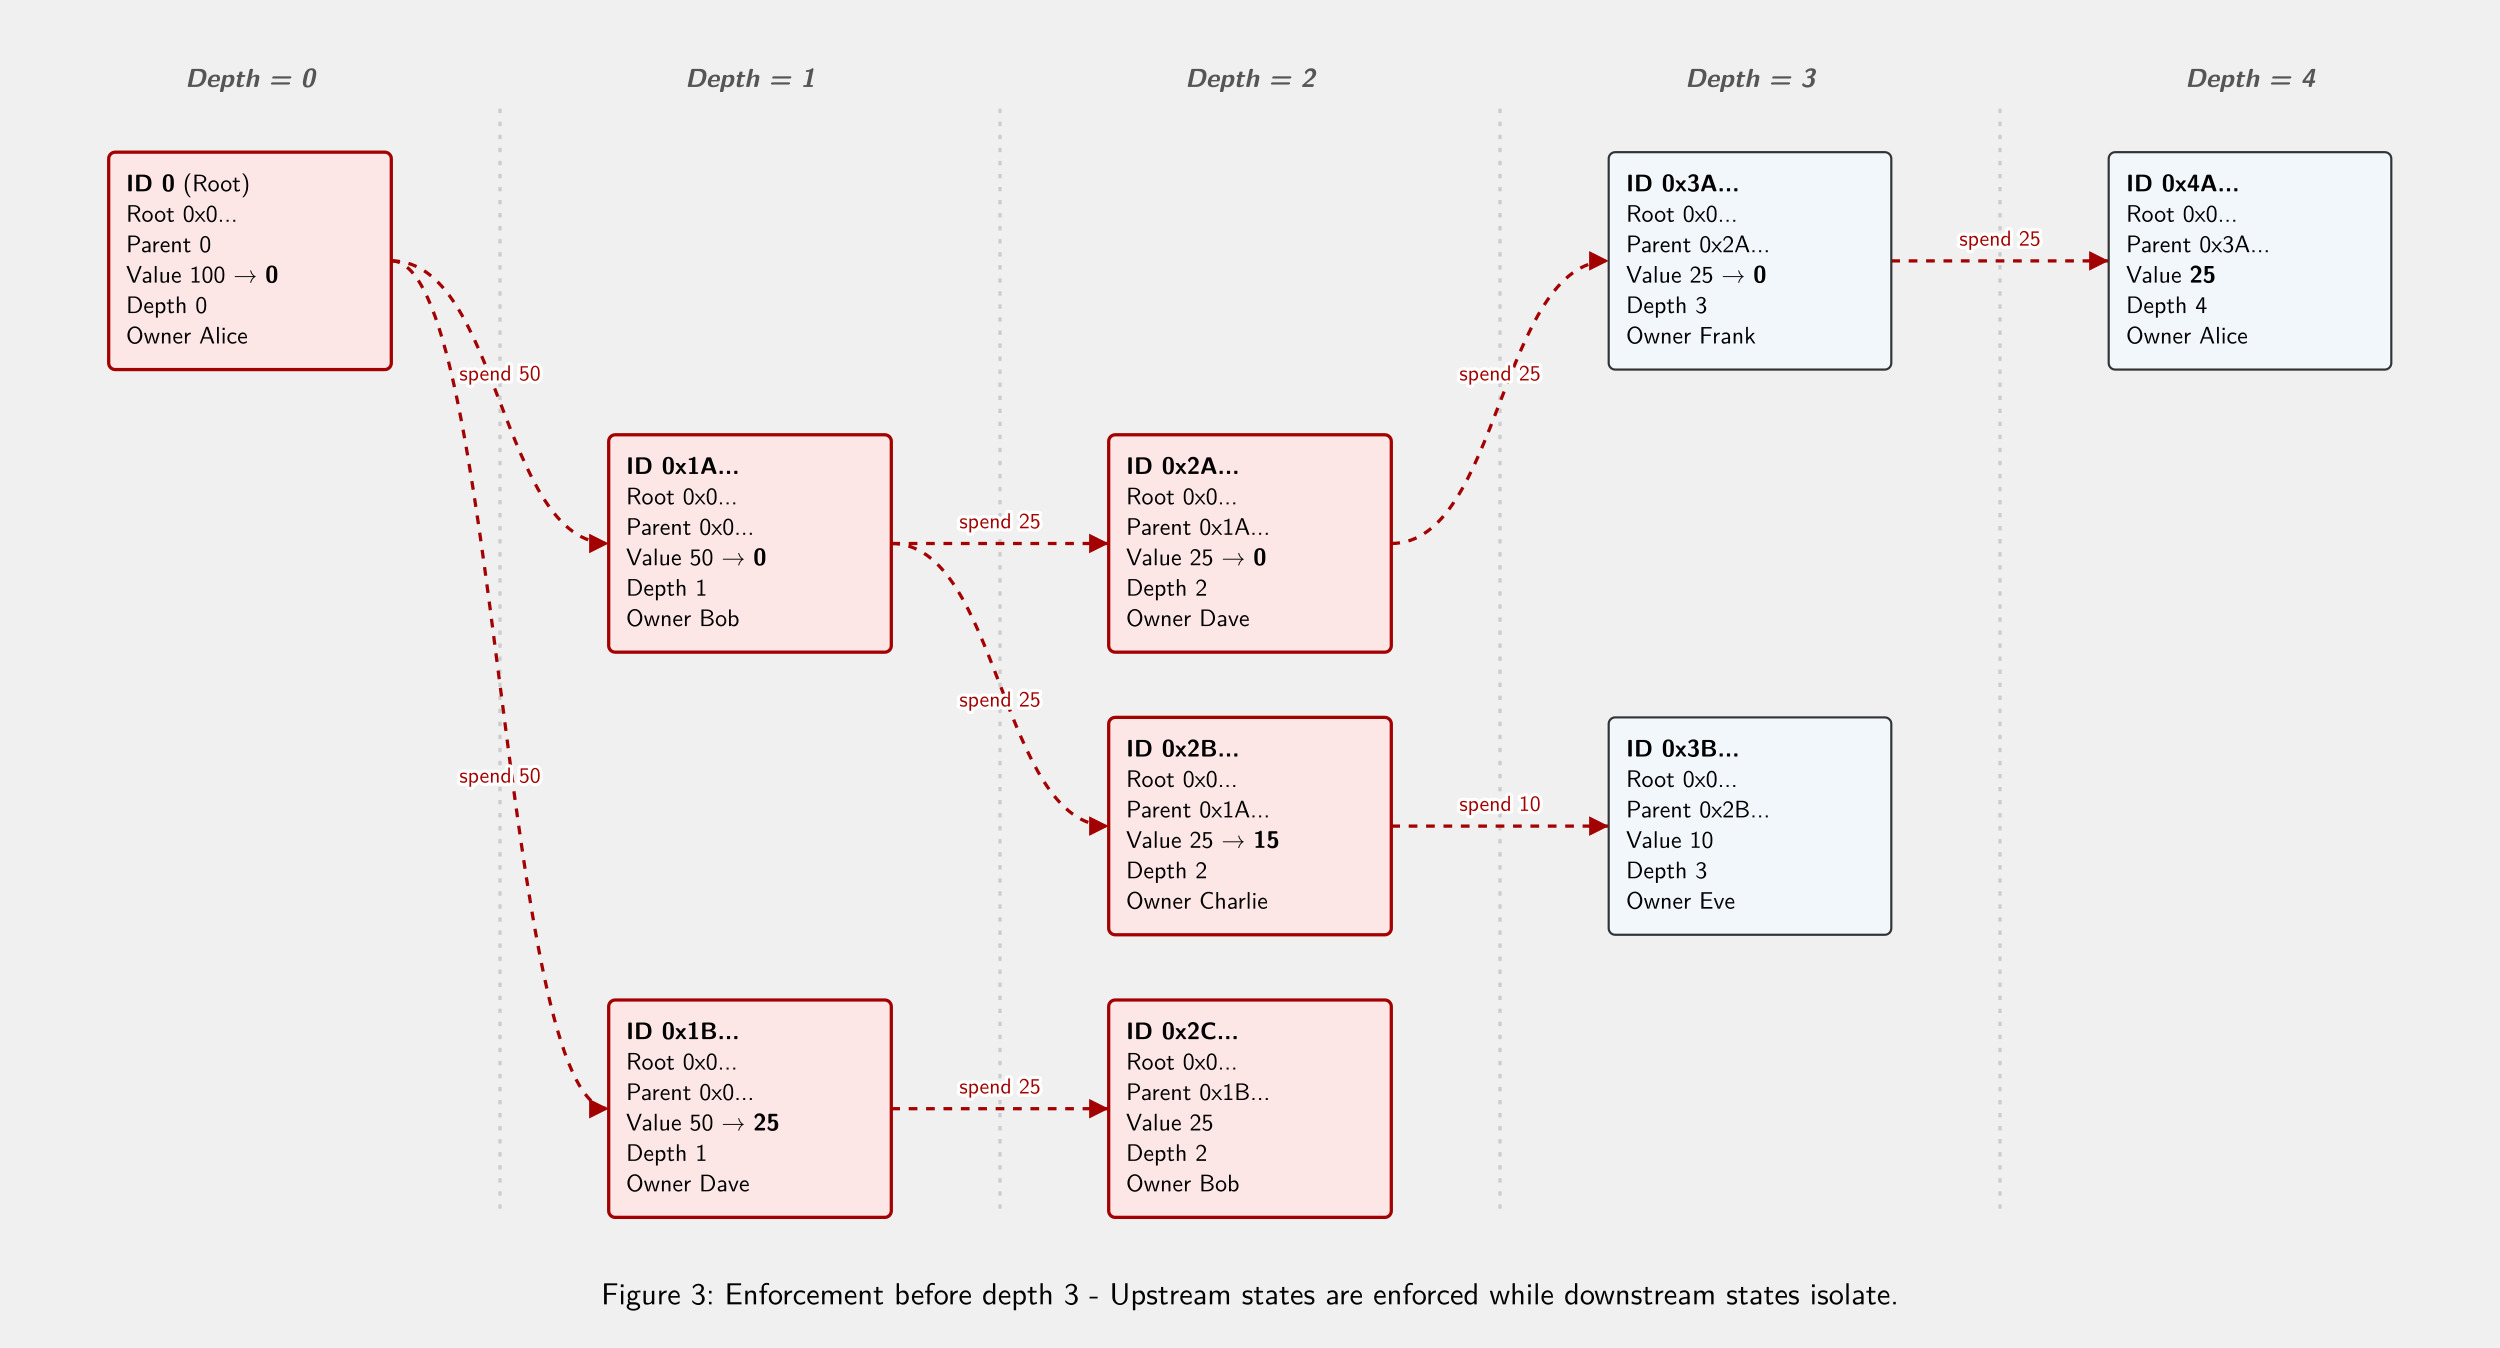
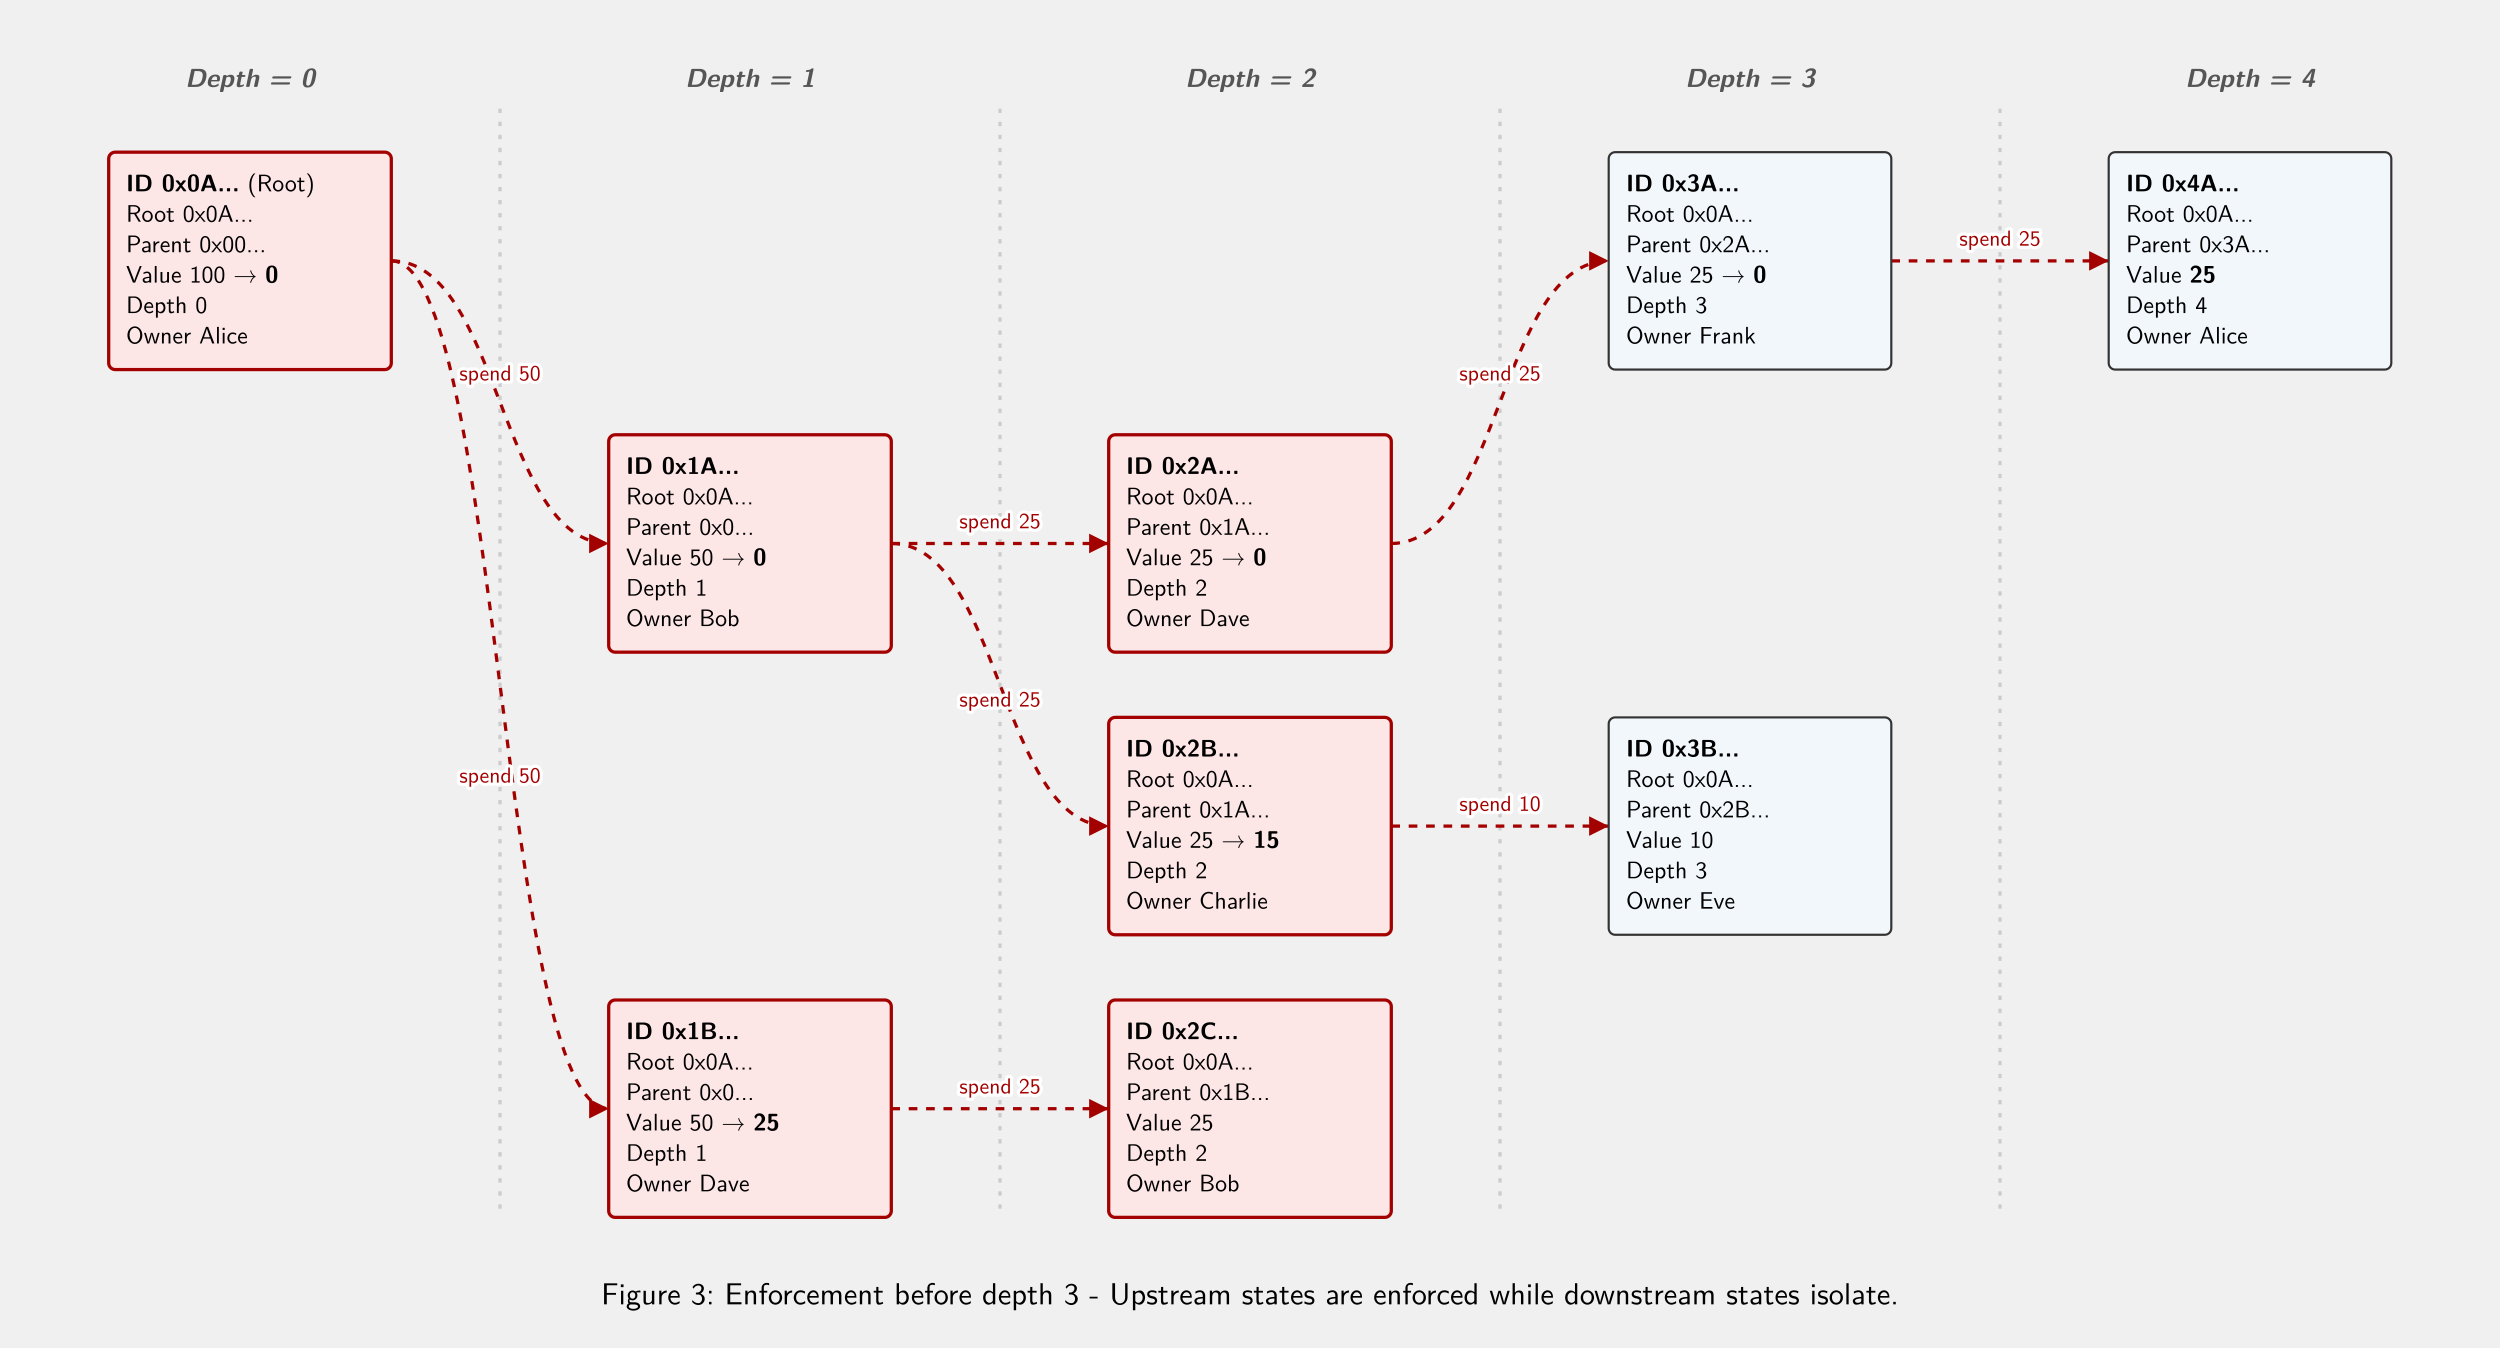
<svg xmlns="http://www.w3.org/2000/svg" viewBox="0 0 1150 620" width="100%" height="100%" style="background-color: #ffffff;">
  <defs>
    <style>
      /* Node Styles */
      .node-rect-normal { fill: #f2f7fc; stroke: #333333; stroke-width: 1px; rx: 3px; }
      .node-rect-enforced { fill: #fde6e6; stroke: #a30000; stroke-width: 1.5px; rx: 3px; }
      .node-rect-warning { fill: #fffbe6; stroke: #cc8800; stroke-width: 1.5px; rx: 3px; }
      
      /* Typography */
      .txt { font-family: "Latin Modern Sans", "Helvetica Neue", Helvetica, Arial, sans-serif; font-size: 11px; fill: #000000; }
      .txt-bold { font-weight: bold; }
      
      /* Edges and Grids */
      .edge { fill: none; stroke: #a30000; stroke-width: 1.5px; stroke-dasharray: 4,4; marker-end: url(#arrow); }
      .edge-lbl { font-family: "Latin Modern Sans", "Helvetica Neue", Helvetica, Arial, sans-serif; font-size: 10px; fill: #a30000; text-anchor: middle; paint-order: stroke; stroke: #ffffff; stroke-width: 3px; stroke-linecap: round; stroke-linejoin: round; }
      .grid { fill: none; stroke: #cccccc; stroke-width: 1.5px; stroke-dasharray: 2,4; }
      .grid-lbl { font-family: "Latin Modern Sans", "Helvetica Neue", Helvetica, Arial, sans-serif; font-size: 12px; font-weight: bold; fill: #555555; text-anchor: middle; font-style: italic; }
      .title { font-family: "Latin Modern Sans", "Helvetica Neue", Helvetica, Arial, sans-serif; font-size: 14px; fill: #000000; text-anchor: middle; }
    </style>
    <marker id="arrow" viewBox="0 0 10 10" refX="10" refY="5" markerWidth="6" markerHeight="6" orient="auto-start-reverse">
      <path d="M 0 0 L 10 5 L 0 10 z" fill="#a30000" />
    </marker>
  </defs>
  <text x="115" y="40" class="grid-lbl">Depth = 0</text>
  <text x="345" y="40" class="grid-lbl">Depth = 1</text>
  <text x="575" y="40" class="grid-lbl">Depth = 2</text>
  <text x="805" y="40" class="grid-lbl">Depth = 3</text>
  <text x="1035" y="40" class="grid-lbl">Depth = 4</text>
  <path d="M 230 50 L 230 560" class="grid" />
  <path d="M 460 50 L 460 560" class="grid" />
  <path d="M 690 50 L 690 560" class="grid" />
  <path d="M 920 50 L 920 560" class="grid" />
  <g class="edge">
    <path d="M 180 120 C 230 120, 230 250, 280 250" />
    <path d="M 180 120 C 230 120, 230 510, 280 510" />
    <path d="M 410 250 C 460 250, 460 250, 510 250" />
    <path d="M 410 250 C 460 250, 460 380, 510 380" />
    <path d="M 410 510 C 460 510, 460 510, 510 510" />
    <path d="M 640 250 C 690 250, 690 120, 740 120" />
    <path d="M 640 380 C 690 380, 690 380, 740 380" />
    <path d="M 870 120 C 920 120, 920 120, 970 120" />
  </g>
  <text x="230" y="175" class="edge-lbl">spend 50</text>
  <text x="230" y="360" class="edge-lbl">spend 50</text>
  <text x="460" y="243" class="edge-lbl">spend 25</text>
  <text x="460" y="325" class="edge-lbl">spend 25</text>
  <text x="460" y="503" class="edge-lbl">spend 25</text>
  <text x="690" y="175" class="edge-lbl">spend 25</text>
  <text x="690" y="373" class="edge-lbl">spend 10</text>
  <text x="920" y="113" class="edge-lbl">spend 25</text>
  <g transform="translate(50, 70)">
    <rect class="node-rect-enforced" width="130" height="100" />
    <text class="txt" x="8" y="18">
-       <tspan class="txt-bold">ID 0</tspan> (Root)</text>
-     <text class="txt" x="8" y="32">Root 0x0...</text>
-     <text class="txt" x="8" y="46">Parent 0</text>
+       <tspan class="txt-bold">ID 0x0A...</tspan> (Root)</text>
+     <text class="txt" x="8" y="32">Root 0x0A...</text>
+     <text class="txt" x="8" y="46">Parent 0x00...</text>
    <text class="txt" x="8" y="60">Value 100 → <tspan class="txt-bold">0</tspan>
    </text>
    <text class="txt" x="8" y="74">Depth 0</text>
    <text class="txt" x="8" y="88">Owner Alice</text>
  </g>
  <g transform="translate(280, 200)">
    <rect class="node-rect-enforced" width="130" height="100" />
    <text class="txt" x="8" y="18">
      <tspan class="txt-bold">ID 0x1A...</tspan>
    </text>
-     <text class="txt" x="8" y="32">Root 0x0...</text>
+     <text class="txt" x="8" y="32">Root 0x0A...</text>
    <text class="txt" x="8" y="46">Parent 0x0...</text>
    <text class="txt" x="8" y="60">Value 50 → <tspan class="txt-bold">0</tspan>
    </text>
    <text class="txt" x="8" y="74">Depth 1</text>
    <text class="txt" x="8" y="88">Owner Bob</text>
  </g>
  <g transform="translate(280, 460)">
    <rect class="node-rect-enforced" width="130" height="100" />
    <text class="txt" x="8" y="18">
      <tspan class="txt-bold">ID 0x1B...</tspan>
    </text>
-     <text class="txt" x="8" y="32">Root 0x0...</text>
+     <text class="txt" x="8" y="32">Root 0x0A...</text>
    <text class="txt" x="8" y="46">Parent 0x0...</text>
    <text class="txt" x="8" y="60">Value 50 → <tspan class="txt-bold">25</tspan>
    </text>
    <text class="txt" x="8" y="74">Depth 1</text>
    <text class="txt" x="8" y="88">Owner Dave</text>
  </g>
  <g transform="translate(510, 200)">
    <rect class="node-rect-enforced" width="130" height="100" />
    <text class="txt" x="8" y="18">
      <tspan class="txt-bold">ID 0x2A...</tspan>
    </text>
-     <text class="txt" x="8" y="32">Root 0x0...</text>
+     <text class="txt" x="8" y="32">Root 0x0A...</text>
    <text class="txt" x="8" y="46">Parent 0x1A...</text>
    <text class="txt" x="8" y="60">Value 25 → <tspan class="txt-bold">0</tspan>
    </text>
    <text class="txt" x="8" y="74">Depth 2</text>
    <text class="txt" x="8" y="88">Owner Dave</text>
  </g>
  <g transform="translate(510, 330)">
    <rect class="node-rect-enforced" width="130" height="100" />
    <text class="txt" x="8" y="18">
      <tspan class="txt-bold">ID 0x2B...</tspan>
    </text>
-     <text class="txt" x="8" y="32">Root 0x0...</text>
+     <text class="txt" x="8" y="32">Root 0x0A...</text>
    <text class="txt" x="8" y="46">Parent 0x1A...</text>
    <text class="txt" x="8" y="60">Value 25 → <tspan class="txt-bold">15</tspan>
    </text>
    <text class="txt" x="8" y="74">Depth 2</text>
    <text class="txt" x="8" y="88">Owner Charlie</text>
  </g>
  <g transform="translate(510, 460)">
    <rect class="node-rect-enforced" width="130" height="100" />
    <text class="txt" x="8" y="18">
      <tspan class="txt-bold">ID 0x2C...</tspan>
    </text>
-     <text class="txt" x="8" y="32">Root 0x0...</text>
+     <text class="txt" x="8" y="32">Root 0x0A...</text>
    <text class="txt" x="8" y="46">Parent 0x1B...</text>
    <text class="txt" x="8" y="60">Value 25</text>
    <text class="txt" x="8" y="74">Depth 2</text>
    <text class="txt" x="8" y="88">Owner Bob</text>
  </g>
  <g transform="translate(740, 70)">
    <rect class="node-rect-normal" width="130" height="100" />
    <text class="txt" x="8" y="18">
      <tspan class="txt-bold">ID 0x3A...</tspan>
    </text>
-     <text class="txt" x="8" y="32">Root 0x0...</text>
+     <text class="txt" x="8" y="32">Root 0x0A...</text>
    <text class="txt" x="8" y="46">Parent 0x2A...</text>
    <text class="txt" x="8" y="60">Value 25 → <tspan class="txt-bold">0</tspan>
    </text>
    <text class="txt" x="8" y="74">Depth 3</text>
    <text class="txt" x="8" y="88">Owner Frank</text>
  </g>
  <g transform="translate(740, 330)">
    <rect class="node-rect-normal" width="130" height="100" />
    <text class="txt" x="8" y="18">
      <tspan class="txt-bold">ID 0x3B...</tspan>
    </text>
-     <text class="txt" x="8" y="32">Root 0x0...</text>
+     <text class="txt" x="8" y="32">Root 0x0A...</text>
    <text class="txt" x="8" y="46">Parent 0x2B...</text>
    <text class="txt" x="8" y="60">Value 10</text>
    <text class="txt" x="8" y="74">Depth 3</text>
    <text class="txt" x="8" y="88">Owner Eve</text>
  </g>
  <g transform="translate(970, 70)">
    <rect class="node-rect-normal" width="130" height="100" />
    <text class="txt" x="8" y="18">
      <tspan class="txt-bold">ID 0x4A...</tspan>
    </text>
-     <text class="txt" x="8" y="32">Root 0x0...</text>
+     <text class="txt" x="8" y="32">Root 0x0A...</text>
    <text class="txt" x="8" y="46">Parent 0x3A...</text>
    <text class="txt" x="8" y="60">Value <tspan class="txt-bold">25</tspan>
    </text>
    <text class="txt" x="8" y="74">Depth 4</text>
    <text class="txt" x="8" y="88">Owner Alice</text>
  </g>
  <text x="575" y="600" class="title">Figure 3: Enforcement before depth 3 - Upstream states are enforced while downstream states isolate.</text>
</svg>
